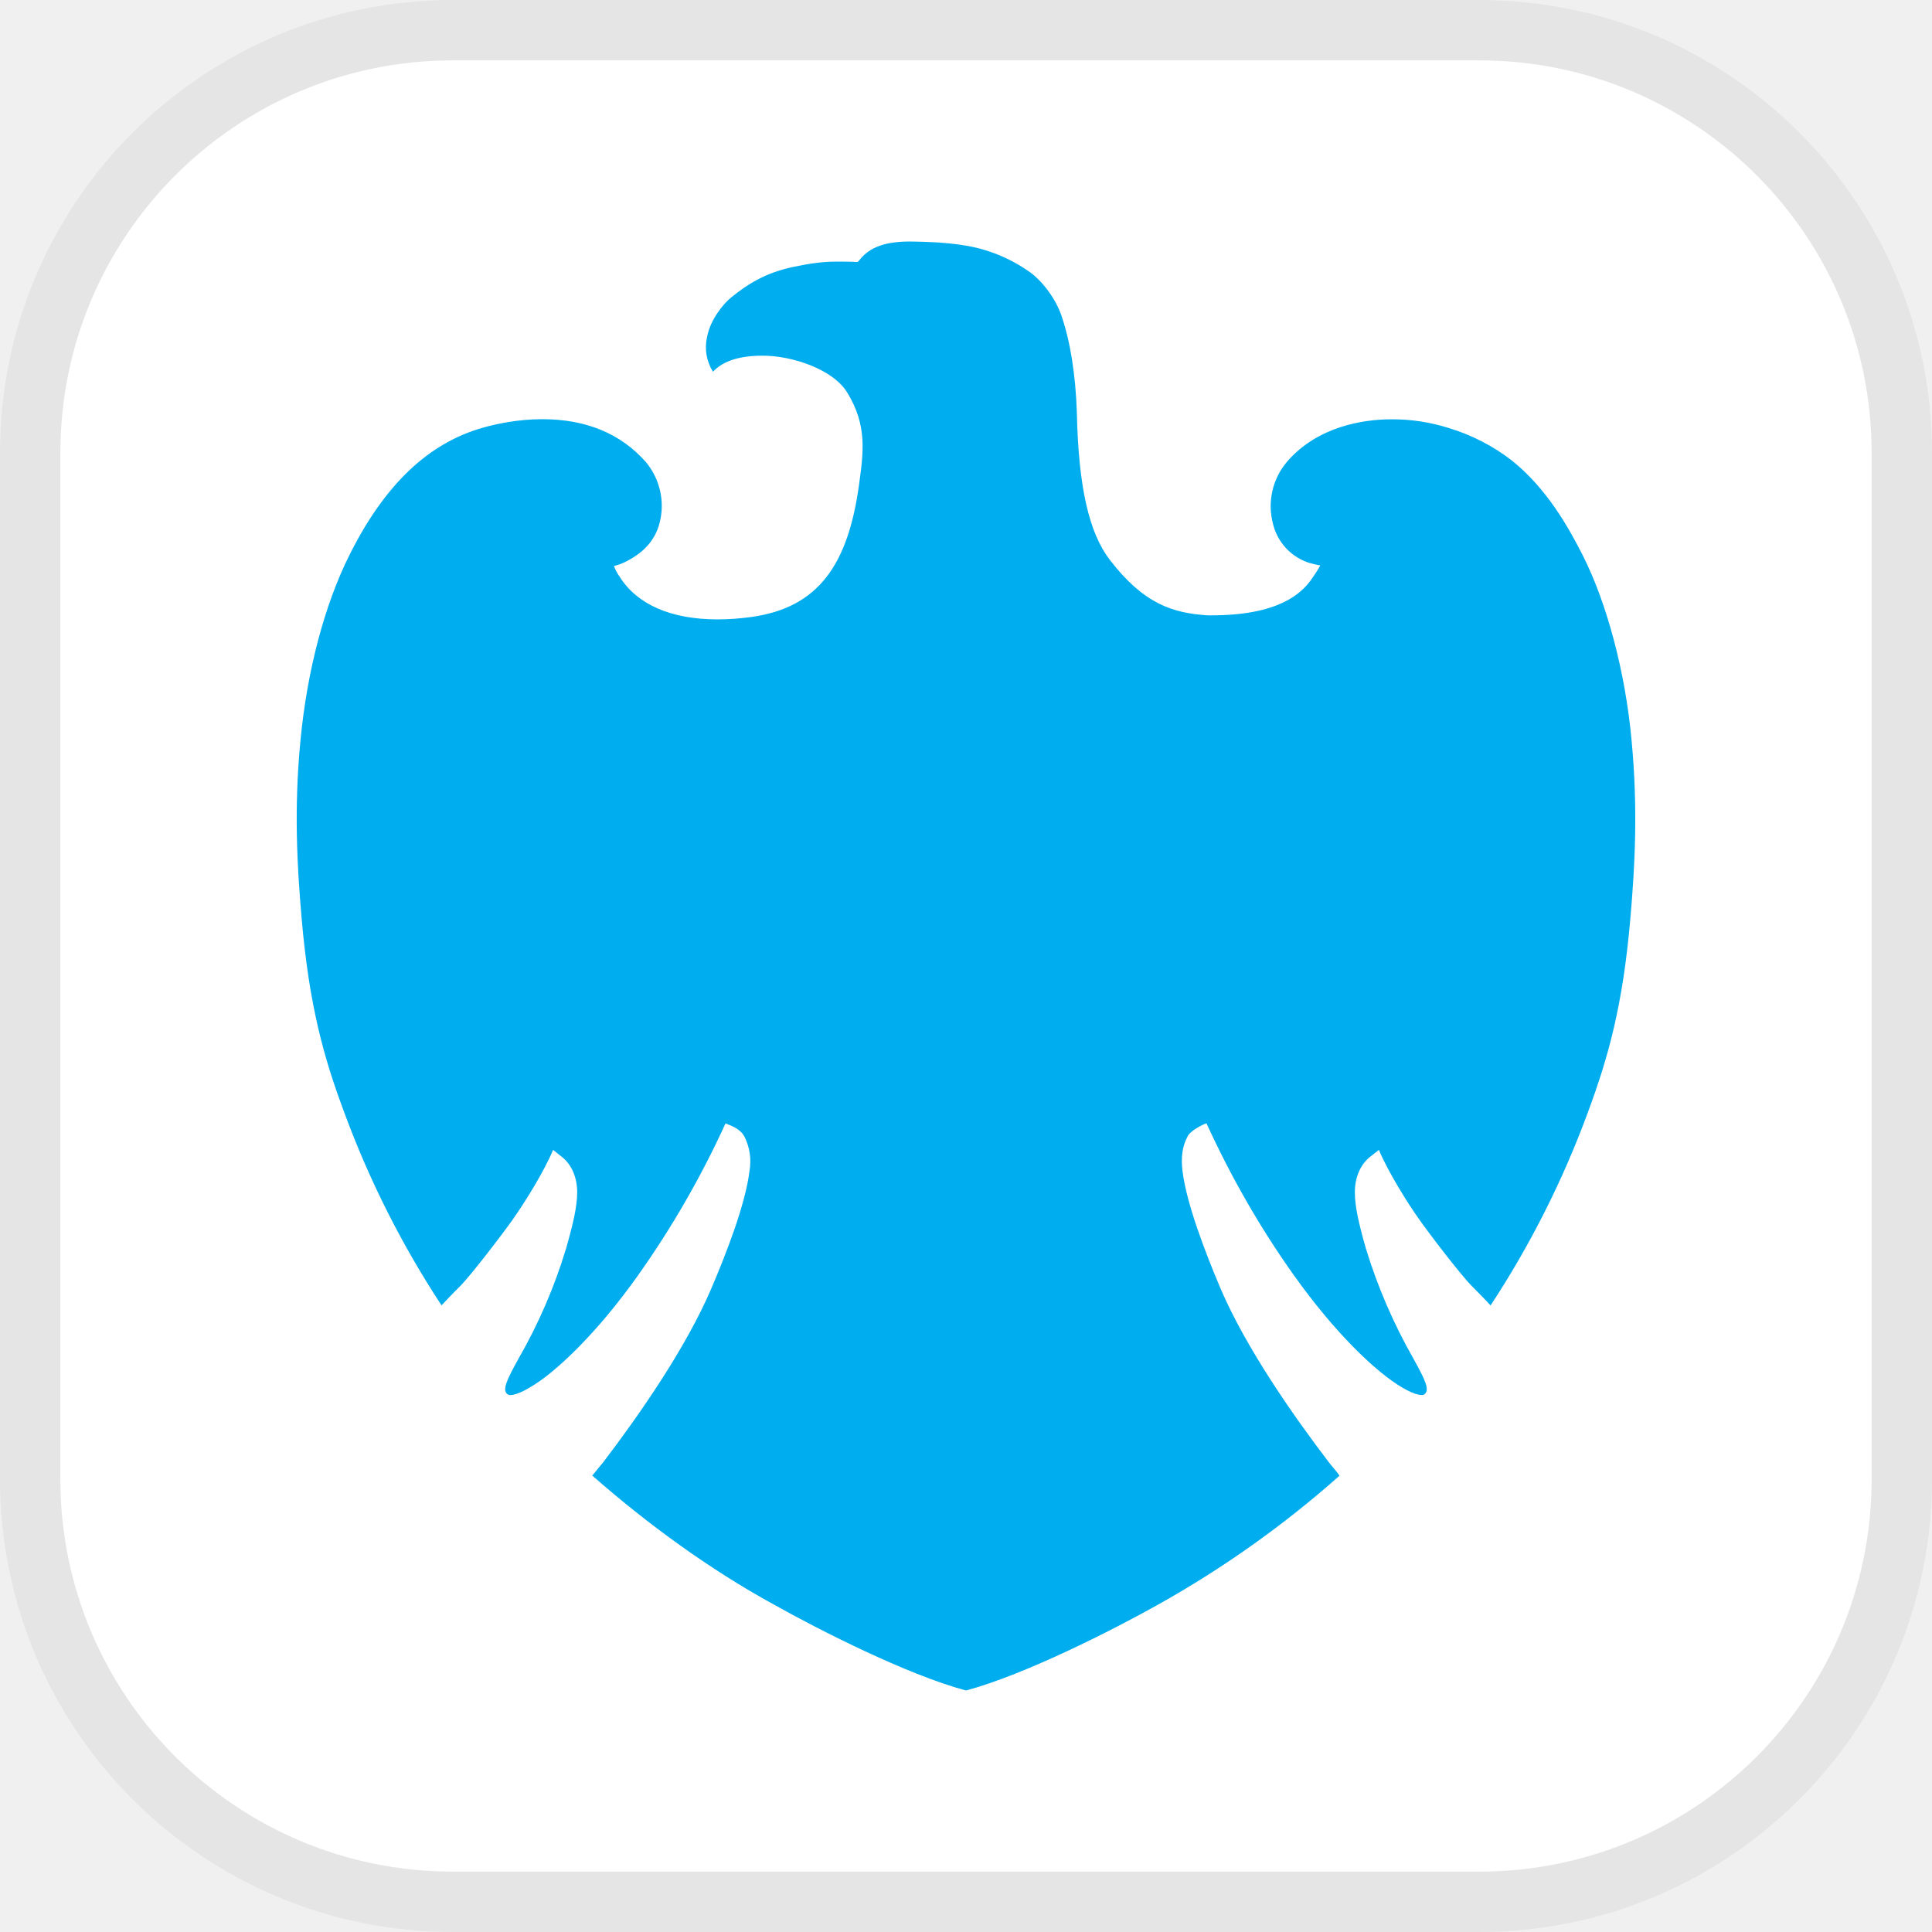
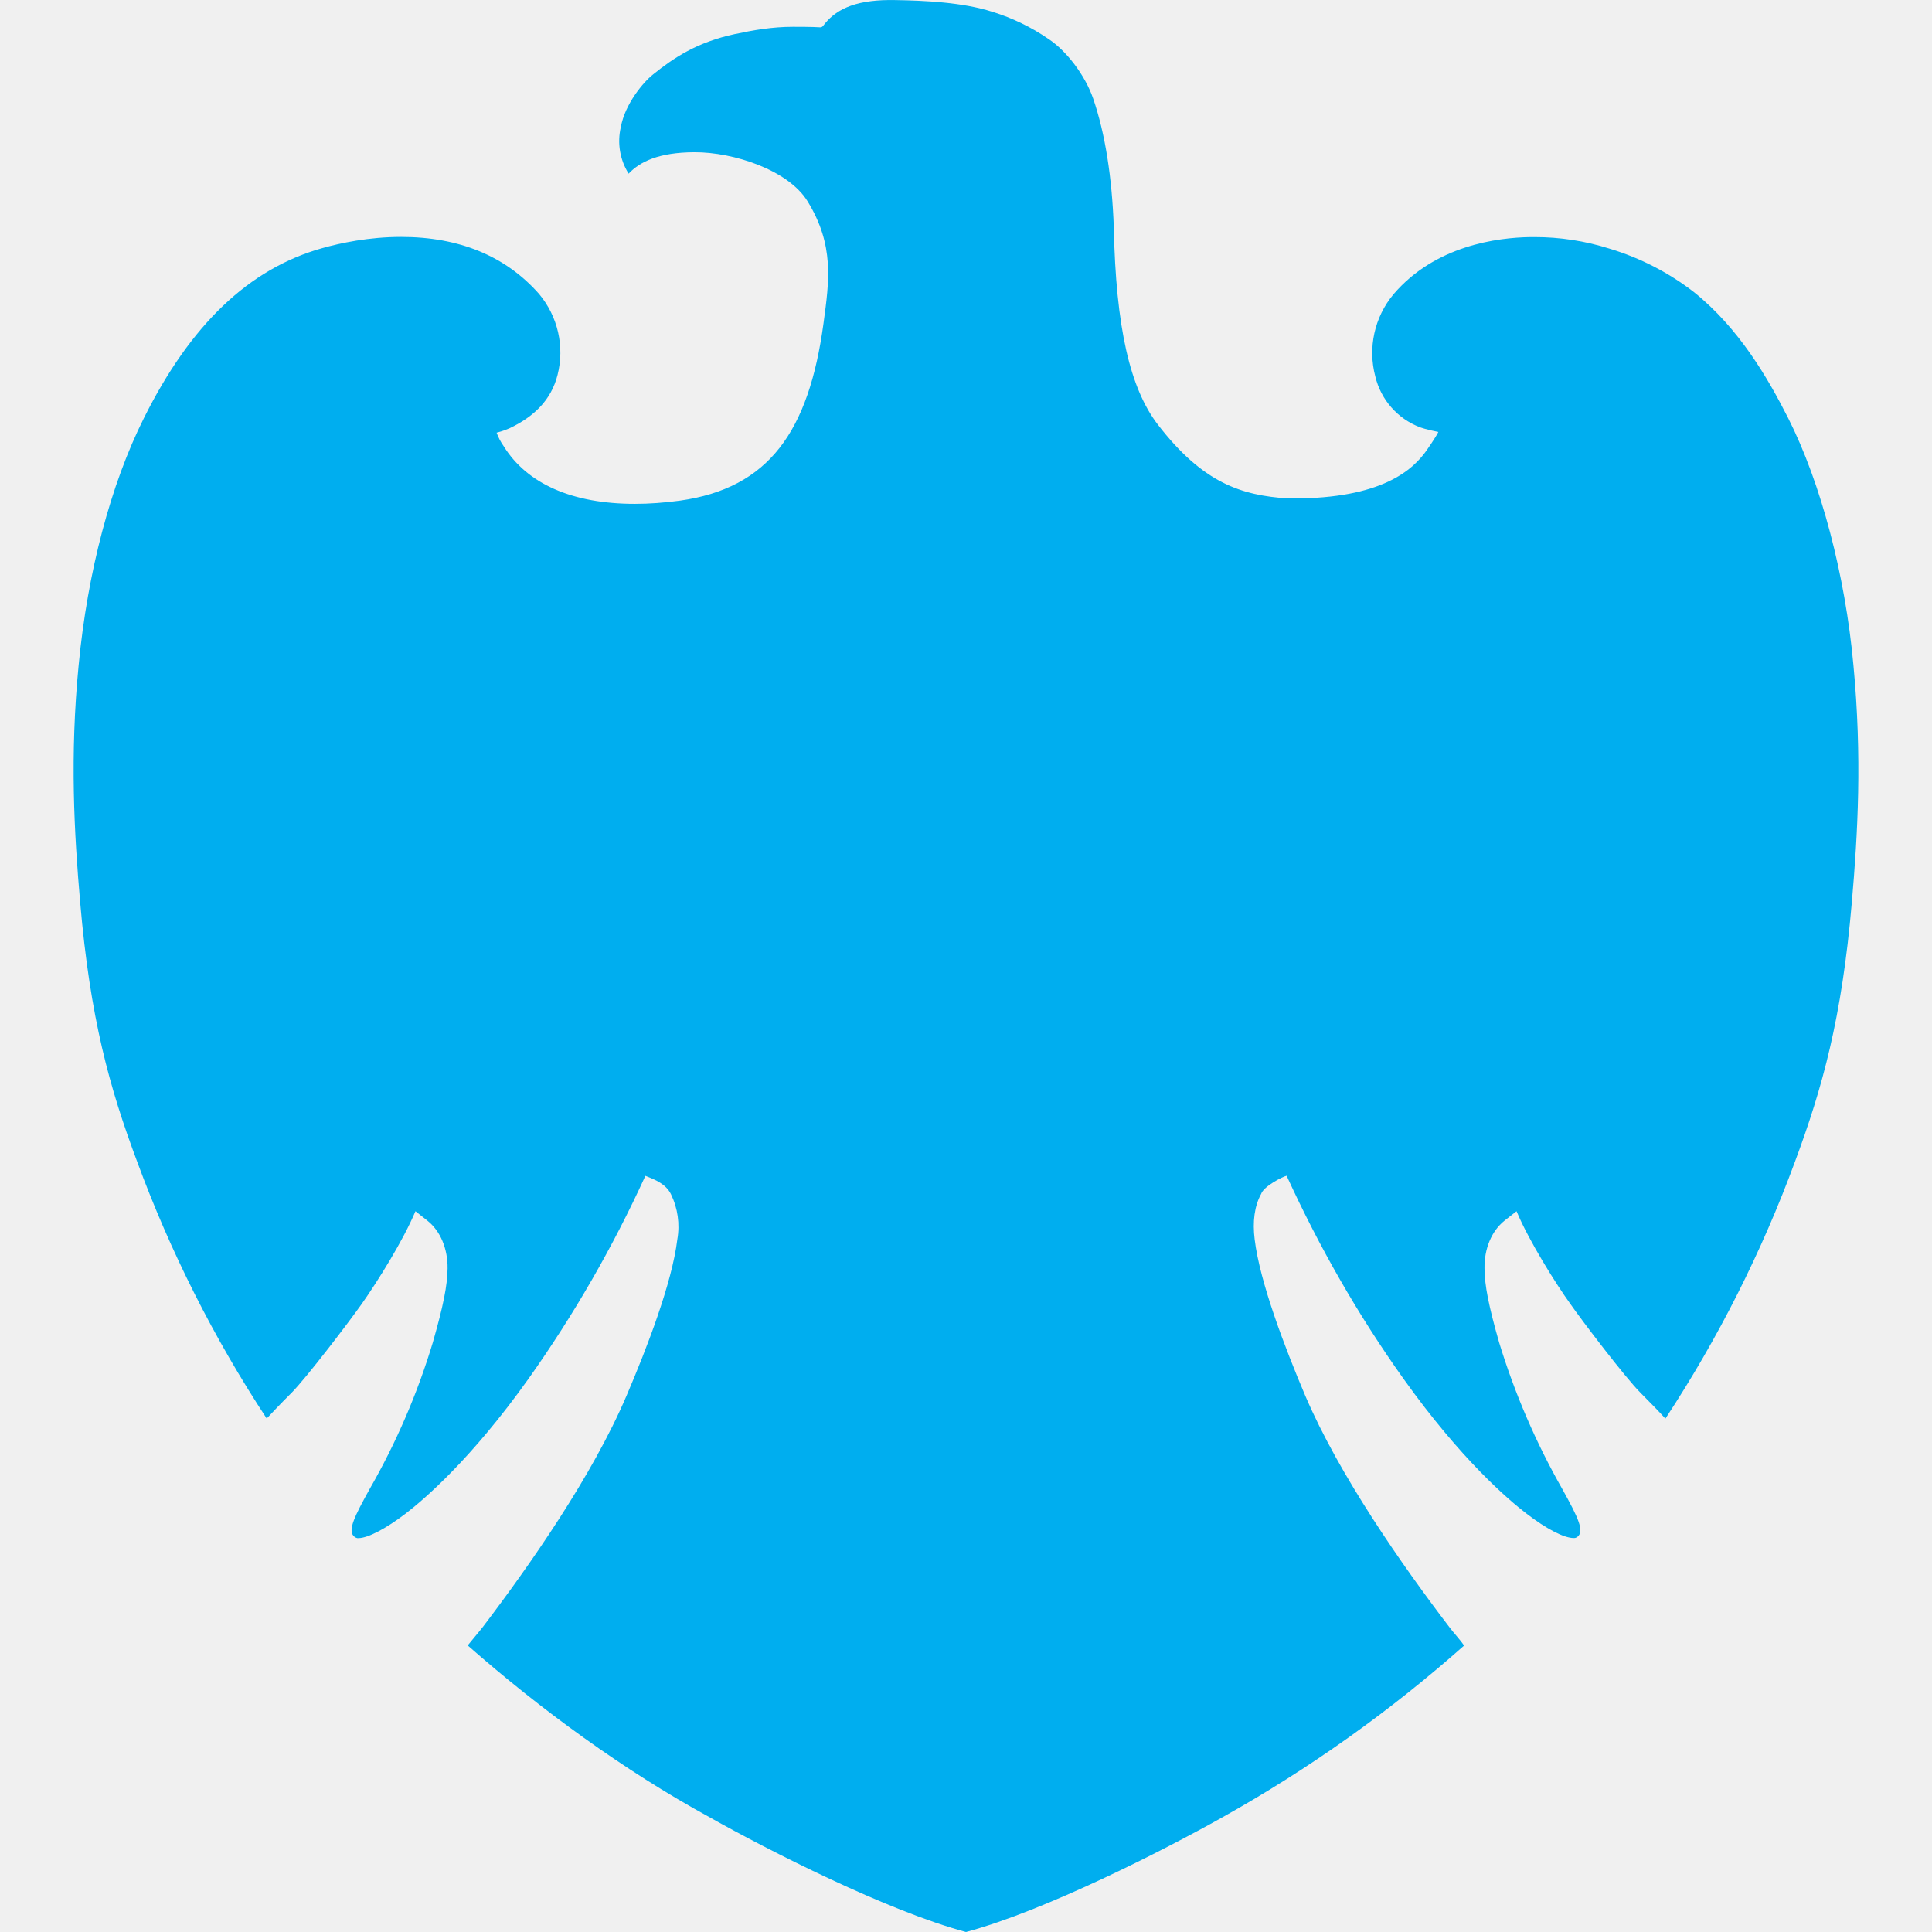
- <svg xmlns="http://www.w3.org/2000/svg" viewBox="0 0 32 32">
-   <rect x=".5" y=".5" width="31" height="31" rx="7" fill="#fff" stroke="#e5e5e5" />
-   <path transform="translate(4 4)" fill="#00AEEF" d="M21.043 3.629a3.235 3.235 0 0 0-1.048-.54 3.076 3.076 0 0 0-.937-.144h-.046c-.413.006-1.184.105-1.701.71a1.138 1.138 0 0 0-.226 1.023.9.9 0 0 0 .555.63s.088.032.228.058c-.04.078-.136.214-.136.214-.179.265-.576.612-1.668.612h-.063c-.578-.038-1.056-.189-1.616-.915-.347-.45-.523-1.207-.549-2.452-.022-.624-.107-1.165-.256-1.6-.1-.29-.333-.596-.557-.742a2.55 2.55 0 0 0-.694-.336c-.373-.12-.848-.14-1.204-.146-.462-.01-.717.096-.878.292-.027.033-.032.05-.068.046-.084-.006-.272-.006-.328-.006-.264 0-.498.043-.721.09-.47.1-.761.295-1.019.503-.12.095-.347.365-.399.653a.76.76 0 0 0 .097.578c.14-.148.374-.264.816-.266.493-.002 1.169.224 1.406.608.336.547.27.99.199 1.517-.183 1.347-.68 2.048-1.783 2.203-.191.026-.38.04-.56.04-.776 0-1.34-.248-1.63-.716a.71.71 0 0 1-.088-.168s.087-.021.163-.056c.294-.14.514-.344.594-.661.09-.353.004-.728-.23-1.007-.415-.47-.991-.708-1.713-.708-.4 0-.755.076-.982.14-.908.256-1.633.947-2.214 2.112-.412.824-.7 1.912-.81 3.067-.11 1.13-.056 2.085.019 2.949.124 1.437.363 2.298.708 3.22a15.68 15.68 0 0 0 1.609 3.19c.09-.094.15-.161.308-.318.188-.19.724-.893.876-1.11.19-.27.51-.779.664-1.147l.15.119c.16.127.252.348.249.592-.003.215-.053.464-.184.922a8.703 8.703 0 0 1-.784 1.818c-.189.341-.27.508-.199.584.015.015.038.03.06.026.116 0 .34-.117.585-.304.222-.17.813-.672 1.527-1.675a15.449 15.449 0 0 0 1.452-2.521c.12.046.255.101.317.226a.92.92 0 0 1 .08.563c-.065.539-.379 1.353-.63 1.94-.425.998-1.208 2.115-1.788 2.877-.022.03-.163.197-.186.227.9.792 1.944 1.555 3.007 2.136.725.408 2.203 1.162 3.183 1.424.98-.262 2.458-1.016 3.184-1.424a17.063 17.063 0 0 0 3.003-2.134c-.05-.076-.13-.158-.183-.23-.582-.763-1.365-1.881-1.79-2.875-.25-.59-.563-1.405-.628-1.94-.028-.221-.002-.417.08-.565.033-.098.274-.218.317-.226.405.884.887 1.73 1.452 2.522.715 1.003 1.306 1.506 1.527 1.674.248.191.467.304.586.304a.07.07 0 0 0 .044-.012c.094-.069.017-.234-.183-.594a9.003 9.003 0 0 1-.786-1.822c-.13-.456-.18-.706-.182-.92-.004-.246.088-.466.248-.594l.15-.118c.155.373.5.919.665 1.147.15.216.685.919.876 1.11.156.158.22.222.308.32a15.672 15.672 0 0 0 1.609-3.19c.343-.923.583-1.784.707-3.222.075-.86.128-1.81.02-2.948-.101-1.116-.404-2.264-.81-3.068-.249-.49-.605-1.112-1.171-1.566z" />
+ <svg xmlns="http://www.w3.org/2000/svg" viewBox="0 0 24 24" width="48" height="48">
+   <path fill="#00AEEF" d="M21.043 3.629a3.235 3.235 0 0 0-1.048-.54 3.076 3.076 0 0 0-.937-.144h-.046c-.413.006-1.184.105-1.701.71a1.138 1.138 0 0 0-.226 1.023.9.9 0 0 0 .555.63s.088.032.228.058c-.04.078-.136.214-.136.214-.179.265-.576.612-1.668.612h-.063c-.578-.038-1.056-.189-1.616-.915-.347-.45-.523-1.207-.549-2.452-.022-.624-.107-1.165-.256-1.6-.1-.29-.333-.596-.557-.742a2.55 2.55 0 0 0-.694-.336c-.373-.12-.848-.14-1.204-.146-.462-.01-.717.096-.878.292-.027.033-.032.05-.068.046-.084-.006-.272-.006-.328-.006-.264 0-.498.043-.721.09-.47.1-.761.295-1.019.503-.12.095-.347.365-.399.653a.76.76 0 0 0 .097.578c.14-.148.374-.264.816-.266.493-.002 1.169.224 1.406.608.336.547.27.99.199 1.517-.183 1.347-.68 2.048-1.783 2.203-.191.026-.38.04-.56.04-.776 0-1.34-.248-1.63-.716a.71.71 0 0 1-.088-.168s.087-.021.163-.056c.294-.14.514-.344.594-.661.09-.353.004-.728-.23-1.007-.415-.47-.991-.708-1.713-.708-.4 0-.755.076-.982.14-.908.256-1.633.947-2.214 2.112-.412.824-.7 1.912-.81 3.067-.11 1.13-.056 2.085.019 2.949.124 1.437.363 2.298.708 3.22a15.68 15.68 0 0 0 1.609 3.19c.09-.094.15-.161.308-.318.188-.19.724-.893.876-1.11.19-.27.51-.779.664-1.147l.15.119c.16.127.252.348.249.592-.003.215-.053.464-.184.922a8.703 8.703 0 0 1-.784 1.818c-.189.341-.27.508-.199.584.015.015.038.03.06.026.116 0 .34-.117.585-.304.222-.17.813-.672 1.527-1.675a15.449 15.449 0 0 0 1.452-2.521c.12.046.255.101.317.226a.92.92 0 0 1 .08.563c-.065.539-.379 1.353-.63 1.94-.425.998-1.208 2.115-1.788 2.877-.022.03-.163.197-.186.227.9.792 1.944 1.555 3.007 2.136.725.408 2.203 1.162 3.183 1.424.98-.262 2.458-1.016 3.184-1.424a17.063 17.063 0 0 0 3.003-2.134c-.05-.076-.13-.158-.183-.23-.582-.763-1.365-1.881-1.79-2.875-.25-.59-.563-1.405-.628-1.94-.028-.221-.002-.417.08-.565.033-.098.274-.218.317-.226.405.884.887 1.73 1.452 2.522.715 1.003 1.306 1.506 1.527 1.674.248.191.467.304.586.304a.07.07 0 0 0 .044-.012c.094-.069.017-.234-.183-.594a9.003 9.003 0 0 1-.786-1.822c-.13-.456-.18-.706-.182-.92-.004-.246.088-.466.248-.594l.15-.118c.155.373.5.919.665 1.147.15.216.685.919.876 1.11.156.158.22.222.308.32a15.672 15.672 0 0 0 1.609-3.19c.343-.923.583-1.784.707-3.222.075-.86.128-1.81.02-2.948-.101-1.116-.404-2.264-.81-3.068-.249-.49-.605-1.112-1.171-1.566z" />
</svg>
